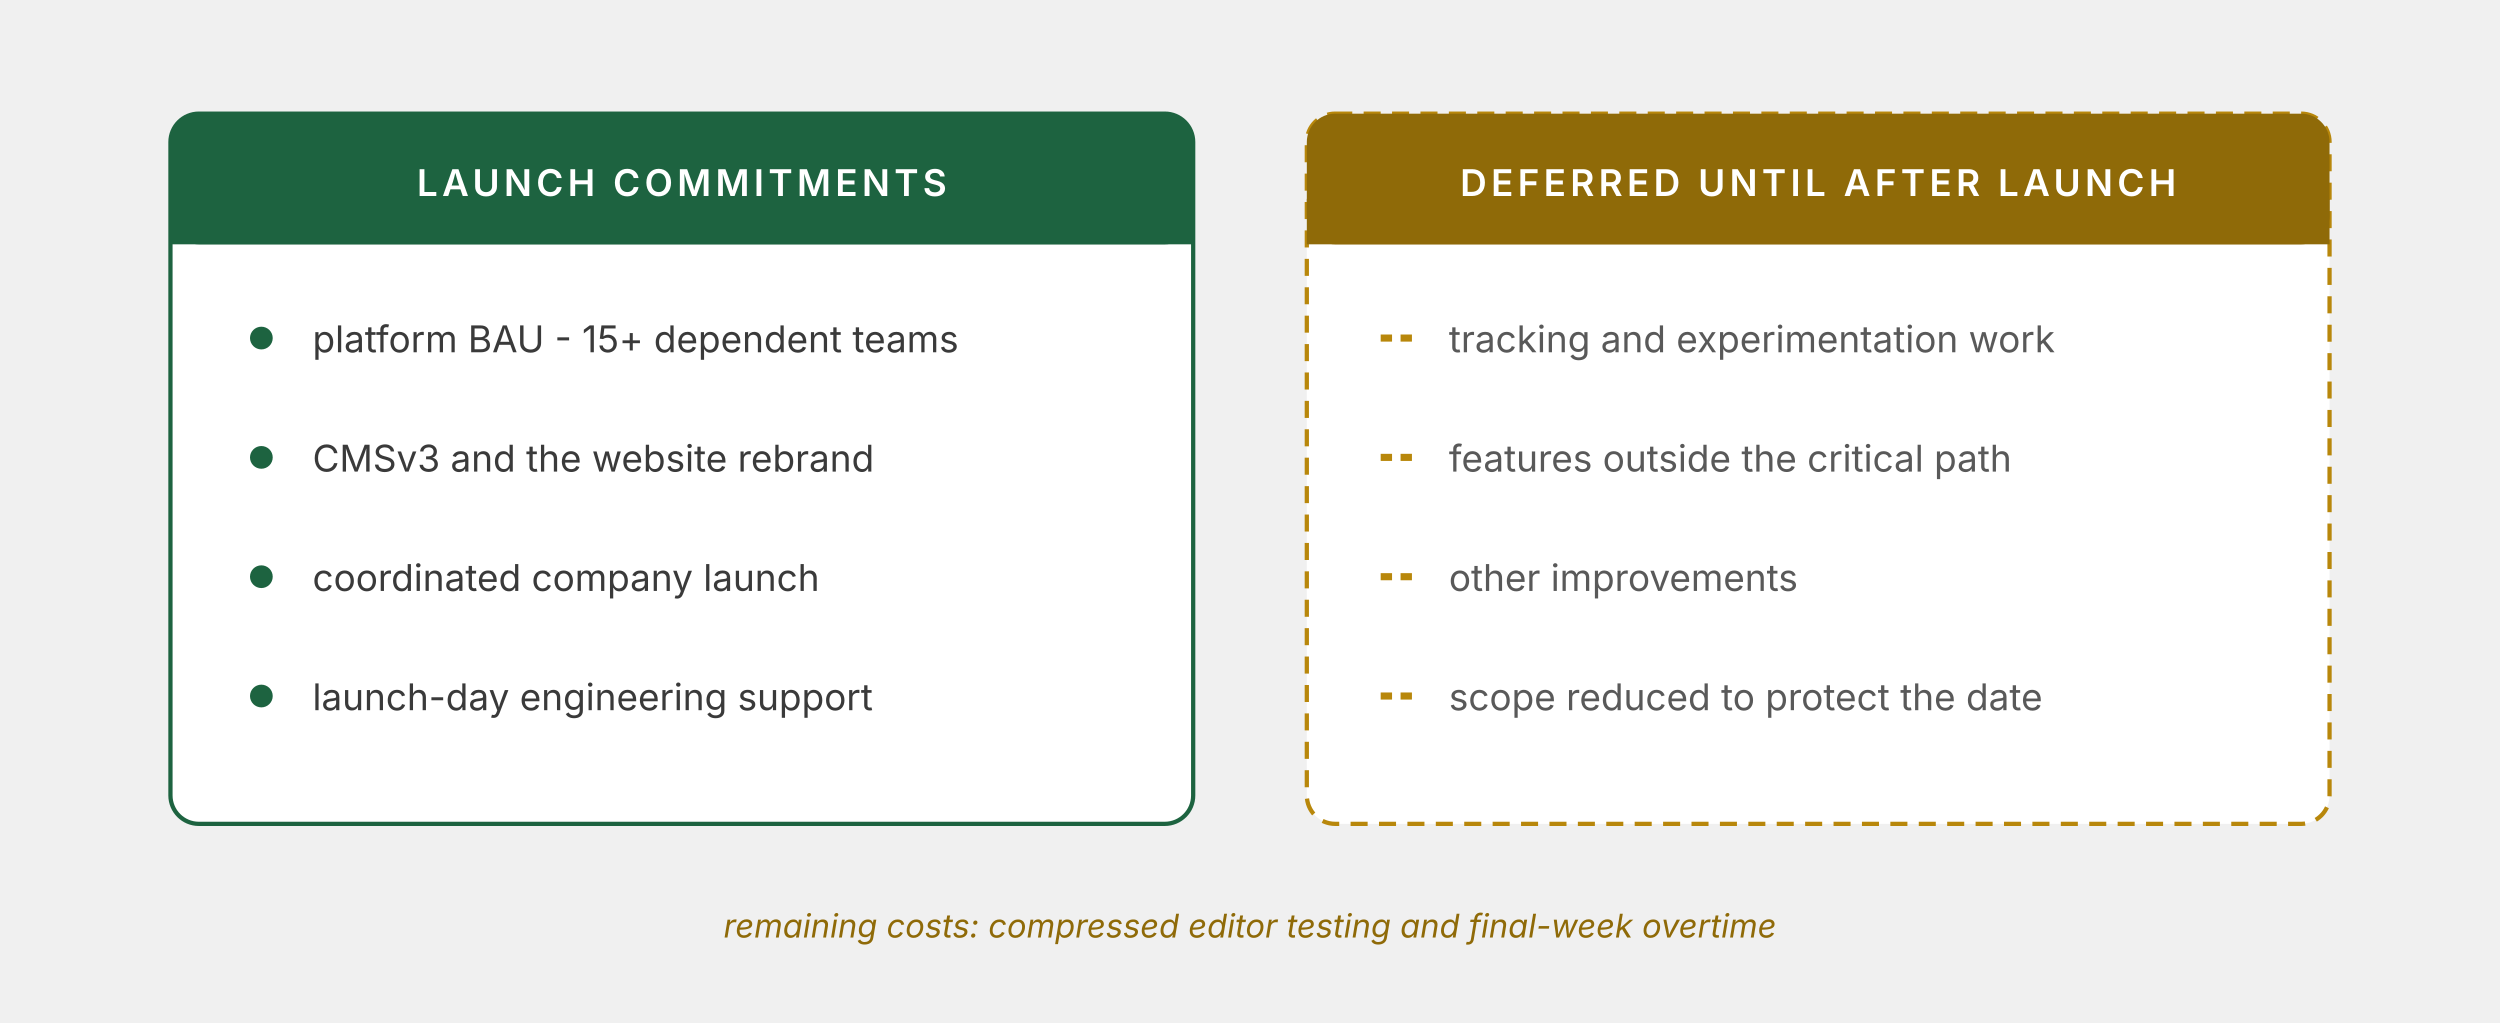
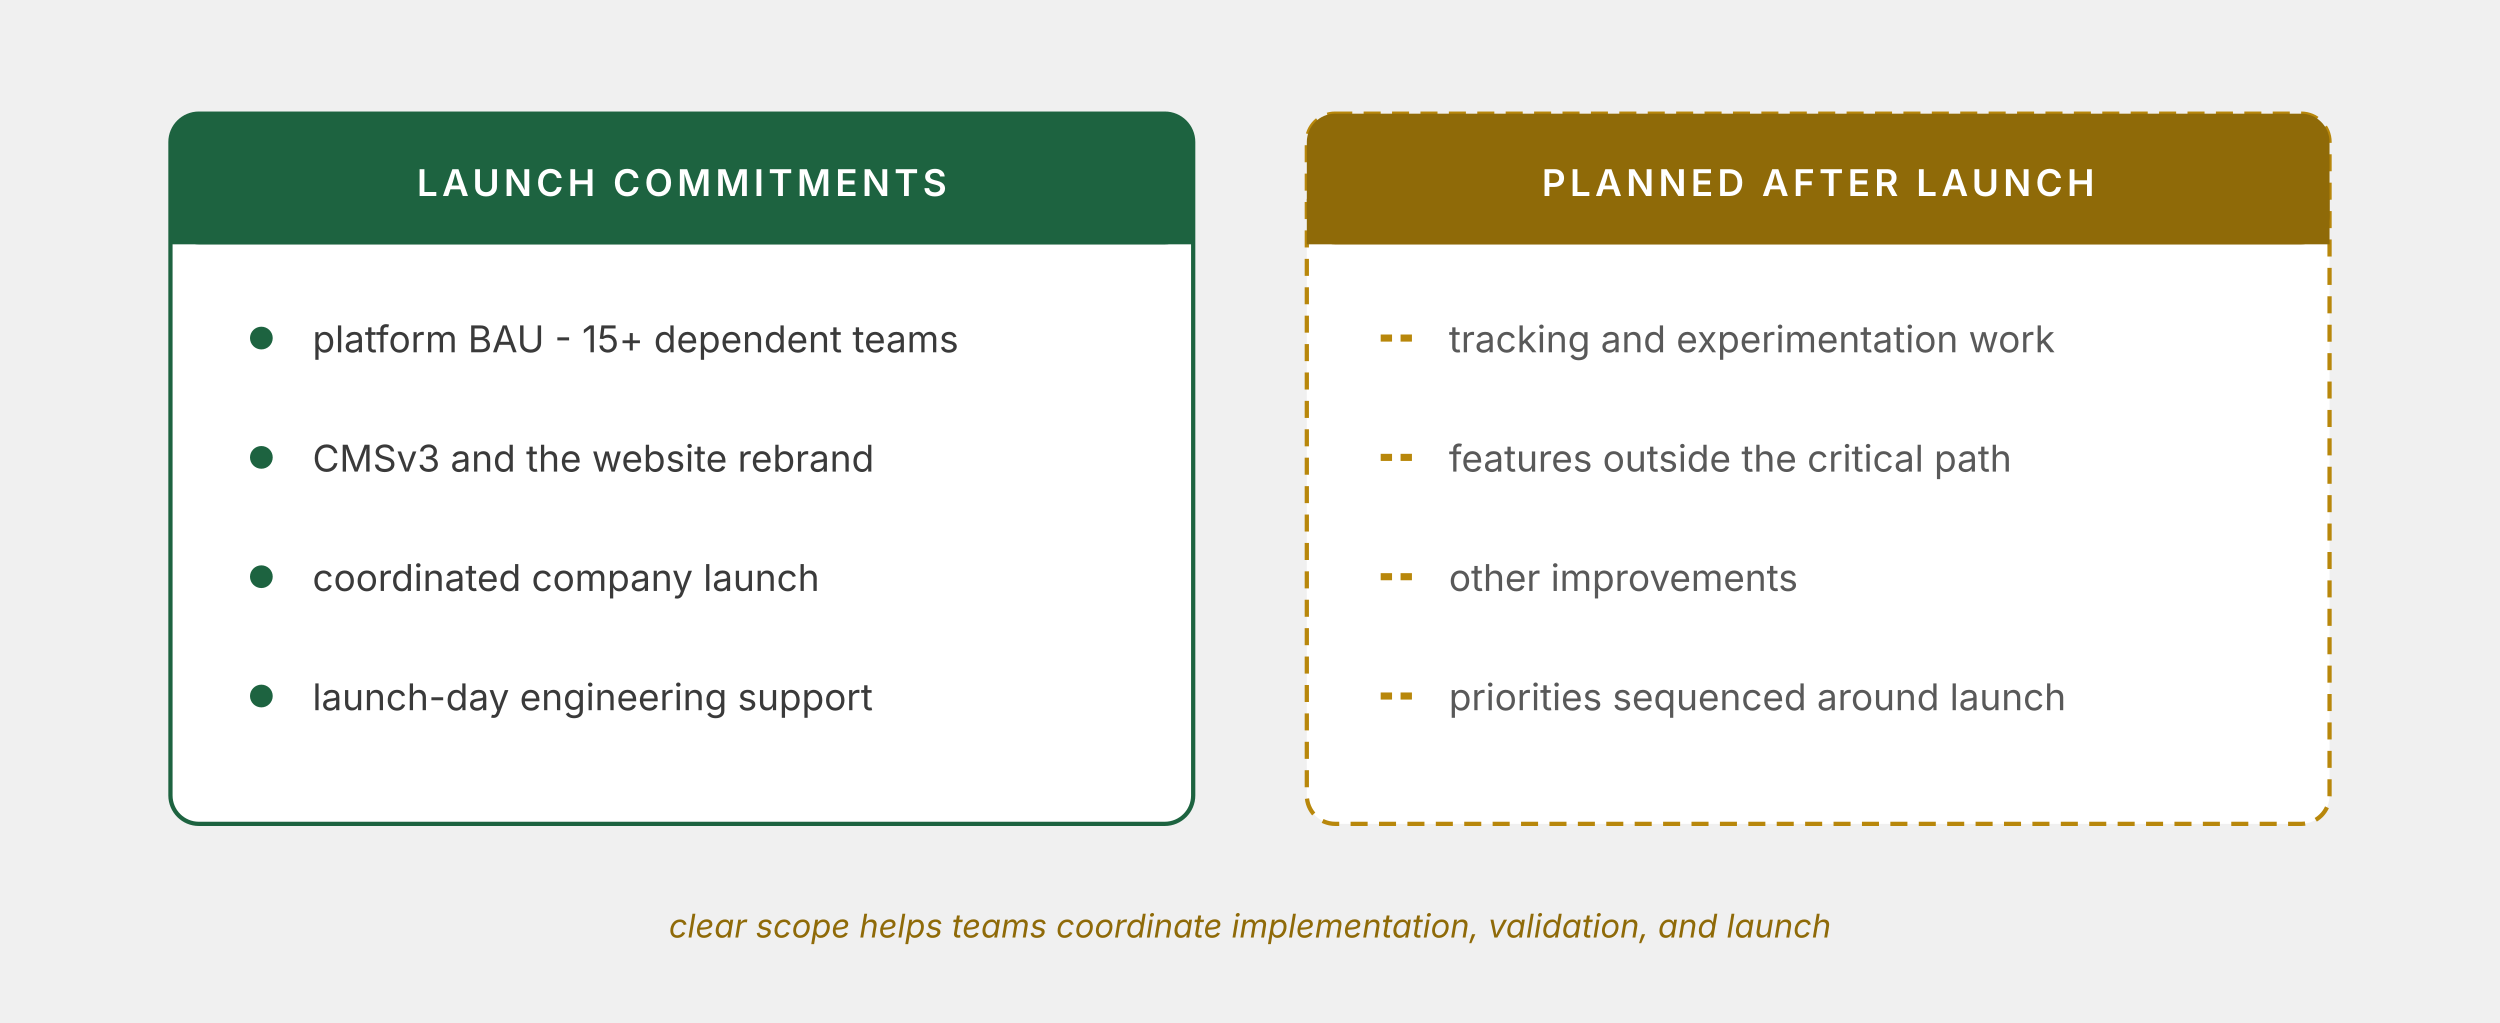
<svg xmlns="http://www.w3.org/2000/svg" viewBox="0 0 880 360" role="img" aria-labelledby="pt2-title pt2-desc">
  <style>
    .ht { font: 600 13px "Inter", -apple-system, "Segoe UI", Roboto, Helvetica, Arial, sans-serif; letter-spacing: 1.5px; fill: #ffffff; }
    .row { font: 400 13px "Inter", -apple-system, "Segoe UI", Roboto, Helvetica, Arial, sans-serif; fill: #3a3a3a; }
    .rowd { font: 400 13px "Inter", -apple-system, "Segoe UI", Roboto, Helvetica, Arial, sans-serif; fill: #595959; }
    .foot { font: italic 400 11.5px "Inter", -apple-system, "Segoe UI", Roboto, Helvetica, Arial, sans-serif; fill: #8f6a08; }
  </style>
  <rect x="60" y="40" width="360" height="250" rx="10" fill="#ffffff" stroke="#1d6340" stroke-width="1.5" />
  <rect x="60" y="40" width="360" height="46" rx="10" fill="#1d6340" />
  <rect x="60" y="70" width="360" height="16" fill="#1d6340" />
  <text x="240" y="69" text-anchor="middle" class="ht">LAUNCH COMMITMENTS</text>
  <circle cx="92" cy="119" r="4" fill="#1d6340" />
  <text x="110" y="124" class="row">platform BAU - 15+ dependent teams</text>
  <circle cx="92" cy="161" r="4" fill="#1d6340" />
  <text x="110" y="166" class="row">CMSv3 and the website rebrand</text>
  <circle cx="92" cy="203" r="4" fill="#1d6340" />
  <text x="110" y="208" class="row">coordinated company launch</text>
  <circle cx="92" cy="245" r="4" fill="#1d6340" />
  <text x="110" y="250" class="row">launch-day engineering support</text>
  <rect x="460" y="40" width="360" height="250" rx="10" fill="#ffffff" stroke="#b8870b" stroke-width="1.5" stroke-dasharray="6 4" />
  <rect x="460" y="40" width="360" height="46" rx="10" fill="#8f6a08" />
  <rect x="460" y="70" width="360" height="16" fill="#8f6a08" />
-   <text x="640" y="69" text-anchor="middle" class="ht">DEFERRED UNTIL AFTER LAUNCH</text>
+   <text x="640" y="69" text-anchor="middle" class="ht">PLANNED AFTER LAUNCH</text>
  <line x1="486" y1="119" x2="498" y2="119" stroke="#b8870b" stroke-width="2.5" stroke-dasharray="4 3" />
  <text x="510" y="124" class="rowd">tracking and experimentation work</text>
  <line x1="486" y1="161" x2="498" y2="161" stroke="#b8870b" stroke-width="2.5" stroke-dasharray="4 3" />
  <text x="510" y="166" class="rowd">features outside the critical path</text>
  <line x1="486" y1="203" x2="498" y2="203" stroke="#b8870b" stroke-width="2.5" stroke-dasharray="4 3" />
  <text x="510" y="208" class="rowd">other improvements</text>
  <line x1="486" y1="245" x2="498" y2="245" stroke="#b8870b" stroke-width="2.5" stroke-dasharray="4 3" />
-   <text x="510" y="250" class="rowd">scope reduced to protect the date</text>
-   <text x="440" y="330" text-anchor="middle" class="foot">remaining costs: compressed editor testing and final-week overtime</text>
+   <text x="510" y="250" class="rowd">priorities sequenced around launch</text>
+   <text x="440" y="330" text-anchor="middle" class="foot">clear scope helps teams coordinate implementation, validation, and launch</text>
</svg>
